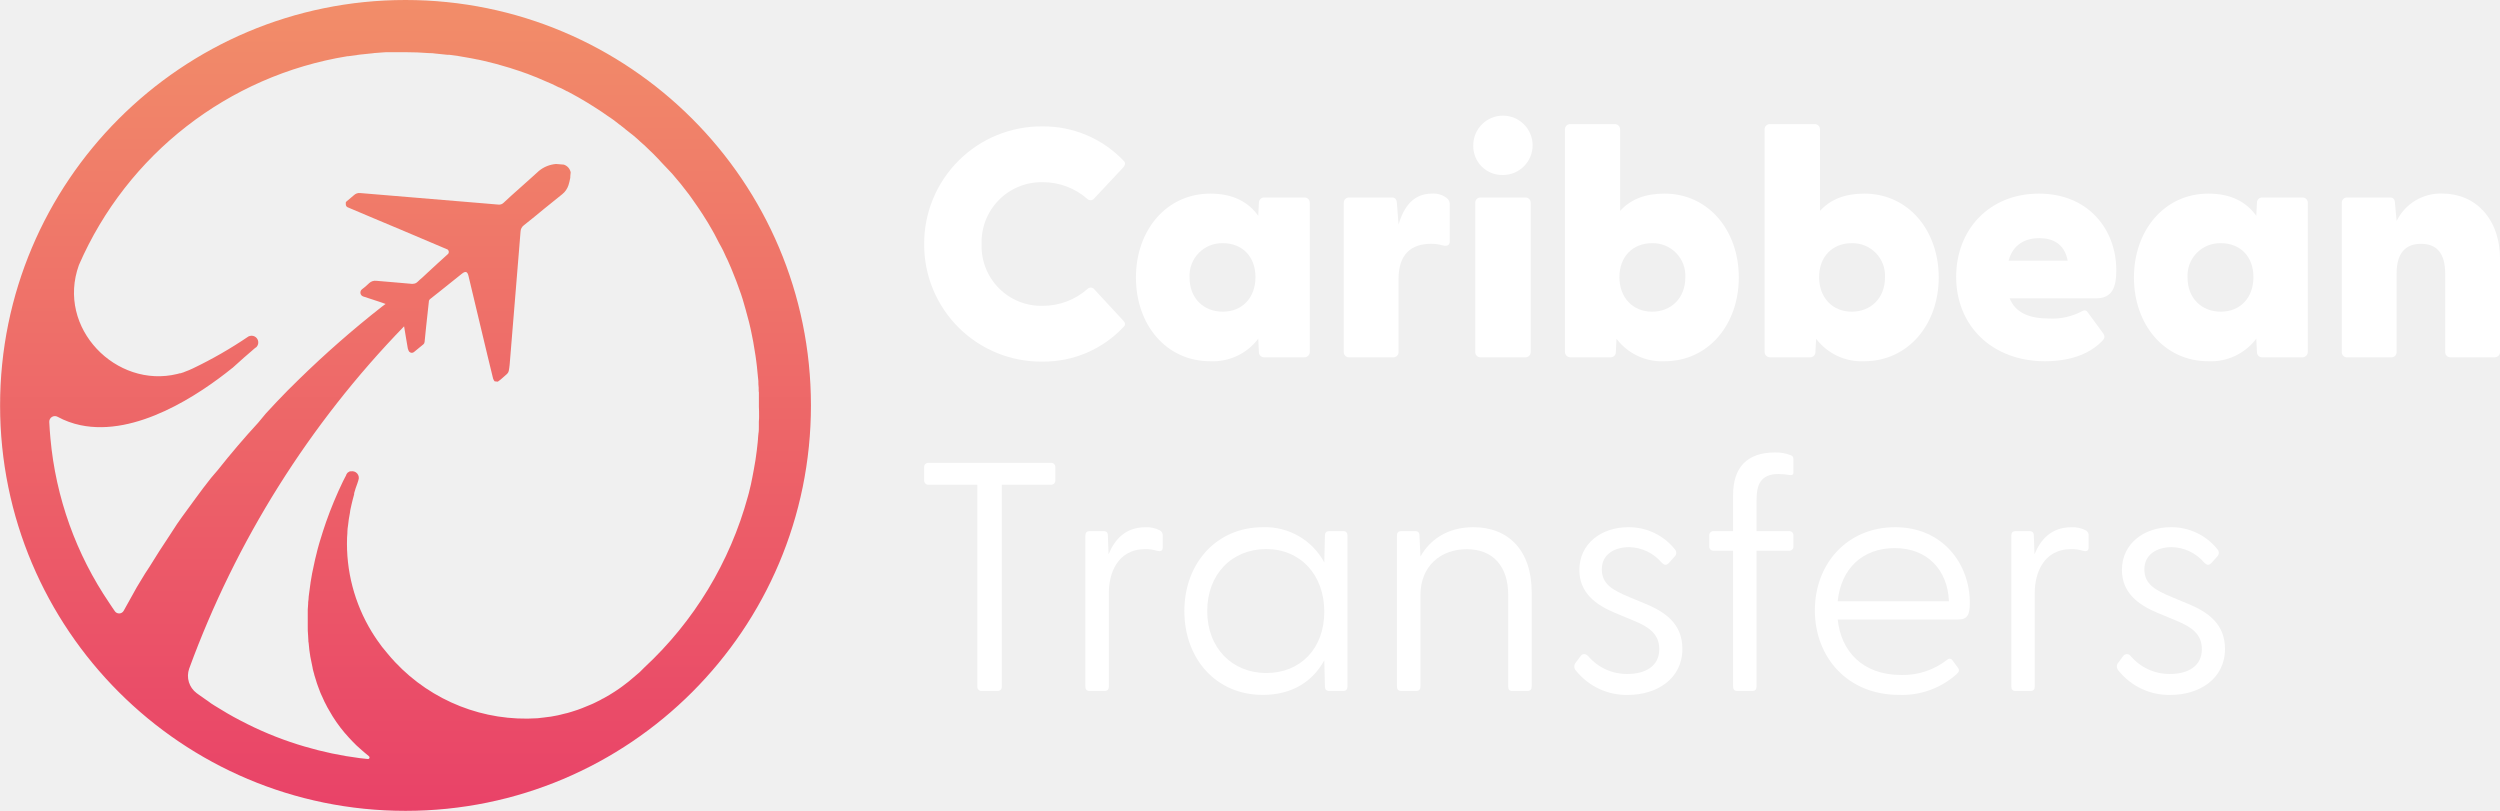
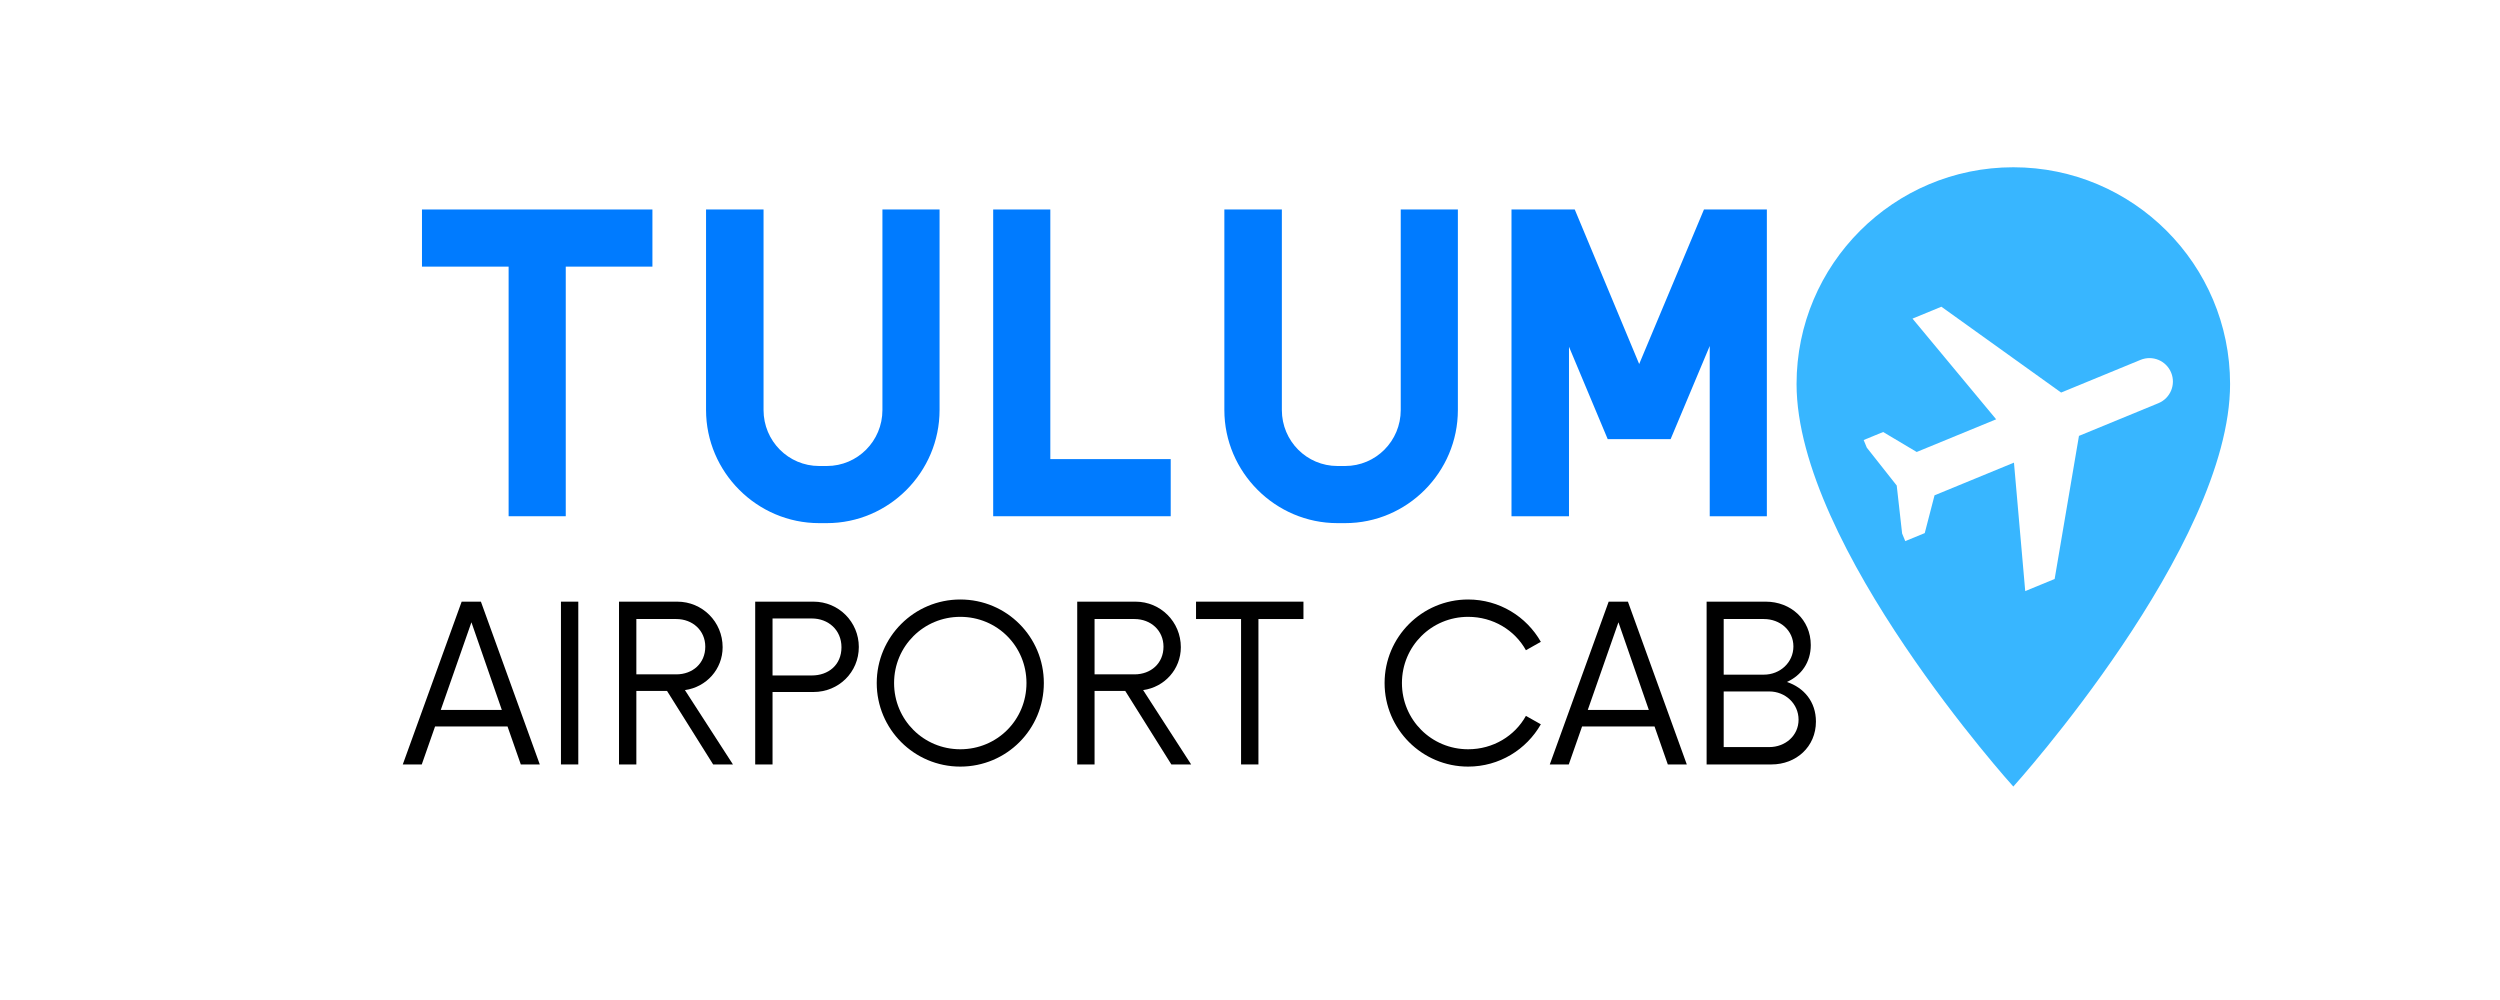
- <svg xmlns="http://www.w3.org/2000/svg" viewBox="0 0 546.71 177.32">
+ <svg xmlns="http://www.w3.org/2000/svg" width="500" zoomAndPan="magnify" viewBox="0 0 375 150" height="200" preserveAspectRatio="xMidYMid meet" version="1.0">
  <defs>
-     <style>.cls-1{fill:url(#Degradado_sin_nombre_4);}.cls-2{fill:#fff;}</style>
-     <linearGradient id="Degradado_sin_nombre_4" x1="88.67" y1="-20.39" x2="88.67" y2="194.1" gradientUnits="userSpaceOnUse">
-       <stop offset="0" stop-color="#f39669" />
-       <stop offset="1" stop-color="#e83b68" />
-     </linearGradient>
+     <g />
+     <clipPath id="e0e1328c21">
+       <path d="M 285.34 31.73 L 327.945 31.73 L 327.945 74.34 L 285.34 74.34 Z M 285.34 31.73 " clip-rule="nonzero" />
+     </clipPath>
+     <clipPath id="afbfe3d78d">
+       <path d="M 306.645 31.73 C 294.879 31.73 285.34 41.27 285.34 53.035 C 285.34 64.801 294.879 74.34 306.645 74.34 C 318.41 74.34 327.945 64.801 327.945 53.035 C 327.945 41.27 318.41 31.73 306.645 31.73 Z M 306.645 31.73 " clip-rule="nonzero" />
+     </clipPath>
+     <clipPath id="c84da3ee19">
+       <path d="M 269.484 25.09 L 334.734 25.09 L 334.734 118 L 269.484 118 Z M 269.484 25.09 " clip-rule="nonzero" />
+     </clipPath>
+     <clipPath id="a5ecab7e99">
+       <path d="M 279 46 L 326 46 L 326 89 L 279 89 Z M 279 46 " clip-rule="nonzero" />
+     </clipPath>
+     <clipPath id="ae5ec8f9f2">
+       <path d="M 317.195 35.297 L 334.031 76.219 L 291.031 93.91 L 274.195 52.988 Z M 317.195 35.297 " clip-rule="nonzero" />
+     </clipPath>
+     <clipPath id="d39e5e2664">
+       <path d="M 317.195 35.297 L 334.031 76.219 L 291.031 93.91 L 274.195 52.988 Z M 317.195 35.297 " clip-rule="nonzero" />
+     </clipPath>
  </defs>
-   <g id="Capa_2" data-name="Capa 2">
-     <g id="Capa_1-2" data-name="Capa 1">
-       <path class="cls-1" d="M88.67,0a88.66,88.66,0,1,0,88.67,88.65A88.67,88.67,0,0,0,88.67,0ZM166,91c0,.39,0,.76-.05,1.15,0,.1,0,.17,0,.24,0,.34,0,.67,0,1s0,1-.09,1.41a5.33,5.33,0,0,1-.07.72c0,.39-.07.78-.09,1.18l-.21,1.87c-.16,1.34-.37,2.68-.62,4s-.42,2.29-.67,3.42c-.1.37-.19.79-.28,1.16s-.23,1-.37,1.43A79.56,79.56,0,0,1,140.88,146l-1,1c-.81.69-1.62,1.39-2.43,2.06l0,0c-.44.35-.88.67-1.31,1s-.79.56-1.18.83c-.21.14-.4.28-.6.4l-.93.58a.67.67,0,0,1-.14.09l-1.24.71a1.6,1.6,0,0,1-.35.17,8.06,8.06,0,0,1-1,.53l-.5.25c-.33.16-.65.33-1,.46-.65.28-1.28.54-1.92.79-.35.14-.67.25-1,.37s-1,.32-1.43.46a14.62,14.62,0,0,1-1.48.39c-.46.14-1,.24-1.43.35a24.92,24.92,0,0,1-2.94.46c-.48.07-1,.12-1.45.17a39.21,39.21,0,0,1-31.13-12.25c-.58-.6-1.14-1.27-1.69-1.92a31.42,31.42,0,0,1-2.31-3c-.37-.55-.76-1.13-1.11-1.71a37,37,0,0,1-5.41-20.66c0-.3.05-.65.07-1v-.25c0-.47.07-.93.14-1.37a27.68,27.68,0,0,1,.42-2.79c0-.28.09-.56.13-.83s.17-.7.24-1.07.13-.55.2-.83.21-.76.3-1.13a.45.45,0,0,0,.05-.19s0-.07,0-.09a.29.29,0,0,1,0-.14c.21-.71.42-1.43.7-2.12.07-.24.16-.49.23-.72a1.45,1.45,0,0,0-1.67-1.92.32.32,0,0,0-.18,0,.62.62,0,0,0-.28.14.74.74,0,0,0-.21.13l-.09.1a2.59,2.59,0,0,0-.21.3s0,0,0,.07a2.24,2.24,0,0,0-.1.21c-.13.23-.34.64-.62,1.2,0,0,0,0,0,0a86.56,86.56,0,0,0-3.72,8.94c-.21.63-.44,1.27-.65,1.94s-.53,1.67-.79,2.55c-.09.34-.18.69-.3,1.06s-.2.83-.32,1.27-.21.86-.32,1.29-.19.79-.26,1.21c-.3,1.24-.53,2.54-.74,3.86,0,.23-.07.43-.09.67-.12.78-.23,1.59-.32,2.42,0,.42-.07.86-.12,1.27,0,.1,0,.17,0,.23,0,.44-.07.91-.09,1.34s0,.65,0,1c0,.64,0,1.29,0,1.94v.9c0,.48,0,1.27.07,1.75l.06,1.07c0,.23,0,.46.07.69a29.61,29.61,0,0,0,.37,3c.1.42.17.86.26,1.28s.16.83.25,1.22c0,.05,0,.05,0,.07.11.42.2.85.34,1.27v.07c.12.35.21.72.33,1.06.16.53.32,1.07.53,1.6s.3.81.46,1.22a1,1,0,0,1,.11.26c.17.39.35.78.54,1.18a11,11,0,0,0,.53,1.1,16.3,16.3,0,0,0,.81,1.48c.23.42.46.81.71,1.21a31.24,31.24,0,0,0,3.61,4.71c.21.23.41.46.65.69l.92.93c.25.25.51.48.79.71s.6.56.92.81c.14.14.58.49,1,.83a.41.41,0,0,1,.09.1.26.26,0,0,1,.09.23.32.32,0,0,1-.3.32l-.11,0c-.63-.05-1.34-.14-1.74-.19a76.87,76.87,0,0,1-12.06-2.54,74.78,74.78,0,0,1-12.43-4.87l0,0c-.53-.25-1.08-.53-1.59-.81-1.94-1-3.81-2.1-5.64-3.25-.51-.31-1-.63-1.46-1a3.11,3.11,0,0,0-.44-.3c-.5-.35-1-.7-1.52-1.07l-.51-.37a4.72,4.72,0,0,1-1.64-5.36A212.18,212.18,0,0,1,88.37,71.36c.23,1.53.51,3,.76,4.55a2.33,2.33,0,0,0,.21.74.76.76,0,0,0,1.23.3c.69-.55,1.36-1.13,2.05-1.68a.78.78,0,0,0,.23-.49c.12-1.15.23-2.31.35-3.46.21-1.78.39-3.54.58-5.32v-.07a.81.81,0,0,1,.34-.58l1.9-1.5c1.66-1.32,3.33-2.66,5-4,.81-.63,1.21-.47,1.44.53.71,3.05,1.45,6.08,2.17,9.1.67,2.8,1.32,5.57,2,8.37.39,1.64.81,3.3,1.2,4.94a1.74,1.74,0,0,0,.35.61l.69.06c.74-.5,1.34-1.13,2-1.68a1.27,1.27,0,0,0,.39-.67c.09-.44.14-.88.19-1.34.69-8.6,1.41-17.24,2.12-25.84.07-1.09.16-2.15.26-3.23a1.84,1.84,0,0,1,.78-1.48c1.51-1.16,2.94-2.38,4.39-3.56s2.62-2.13,3.93-3.17a4.18,4.18,0,0,0,1.39-2,13.46,13.46,0,0,0,.39-1.61,1.33,1.33,0,0,1,0-.19c0-.32.07-.67.09-1a2.23,2.23,0,0,0-1.5-1.69l-1.69-.14a6.76,6.76,0,0,0-3.74,1.5l-1.85,1.67c-.81.74-1.64,1.48-2.45,2.19-1.16,1-2.31,2.08-3.47,3.15a1.37,1.37,0,0,1-1.13.37l-3.54-.3q-13.3-1.08-26.62-2.22a1.71,1.71,0,0,0-1.43.48c-.49.44-1,.83-1.48,1.25a.8.8,0,0,0-.28.3c0,.16,0,.32,0,.46a.71.71,0,0,0,.53.67C80,47,83.84,48.65,87.68,50.24c3.3,1.41,6.63,2.8,9.93,4.21a.66.66,0,0,1,.24,1.2c-1.46,1.34-2.92,2.63-4.37,4l-1.07,1s0,0,0,0c-.39.32-.76.67-1.11,1a1.43,1.43,0,0,1-1,.41.72.72,0,0,1-.39,0c-2.52-.24-5.06-.42-7.58-.65a1.94,1.94,0,0,0-1.57.48,15.32,15.32,0,0,1-1.64,1.41.9.9,0,0,0,.3,1.53c1.11.34,2.19.74,3.3,1.08.53.19,1.09.35,1.6.56l-.84.62A222.61,222.61,0,0,0,65.33,83l-2.45,2.42c-1.59,1.64-3.19,3.28-4.74,5l-1.66,2q-4.6,5-8.85,10.37l-1.46,1.71c-1.15,1.46-2.29,2.94-3.37,4.44l-3,4.11c-.37.53-.72,1-1.09,1.55L37,117.23c-1.48,2.2-2.89,4.42-4.27,6.66l-1,1.53c-.48.83-1.31,2.19-1.82,3l-2.87,5.16a1.14,1.14,0,0,1-1.92.09c-.39-.58-.81-1.16-1.2-1.78a76.25,76.25,0,0,1-12.89-36c-.12-1.2-.19-2.41-.26-3.63a1.23,1.23,0,0,1,1.83-1.11,18.45,18.45,0,0,0,5,1.83c12.18,2.56,26-6.68,33.26-12.55,0,0,.07,0,.09-.07,1.62-1.48,3.28-2.94,4.94-4.35,0,0,.07,0,.07,0a1.47,1.47,0,0,0-1-2.59,1.72,1.72,0,0,0-.63.16,93.18,93.18,0,0,1-12.18,7l-.83.37a9.53,9.53,0,0,1-1,.39l-.28.12c-.16,0-.32.11-.48.16a.9.9,0,0,1-.19,0c-.18.06-.39.11-.6.16-13.31,3.26-26.51-10-21.51-23.83A77.62,77.62,0,0,1,76,12.29a.5.5,0,0,0,.16,0c1.71-.25,3.42-.48,5.16-.62a3.45,3.45,0,0,1,.55-.07c.86-.07,1.71-.14,2.57-.19h.18l1,0c.23,0,.48,0,.71,0H87l1.41,0h.09c1.83,0,3.63.07,5.41.21.44,0,.86,0,1.27.09a2.94,2.94,0,0,1,.51.05c.74.07,1.46.14,2.2.23l.34,0s.07,0,.09,0c.63.1,1.25.17,1.88.26,0,0,0,0,0,0,.65.09,1.3.21,1.92.33s1.09.18,1.62.3a2.93,2.93,0,0,1,.53.11l.42.07,1.24.28c.63.16,1.25.3,1.85.46.21.05.42.12.65.16l1.22.35c.61.16,1.23.35,1.83.53.16.05.32.09.49.16l1.5.49c.37.14.71.25,1.06.37s.6.23.86.3c.5.21,1,.41,1.52.6a8.69,8.69,0,0,1,1,.41c.85.35,1.71.72,2.54,1.09a.64.64,0,0,0,.21.09l1.59.77a.1.1,0,0,1,.07,0c.56.26,1.11.53,1.64.83h0l.06,0h0c.44.25.88.48,1.32.71a2.9,2.9,0,0,1,.34.19c.58.3,1.11.62,1.67.95h0c.37.23.74.43,1.08.64.58.35,1.16.72,1.71,1.07.17.11.33.2.49.32l.12.07c.62.41,1.27.83,1.87,1.27q.38.24.69.48s0,0,.05,0a2.2,2.2,0,0,1,.18.14c.39.27.79.55,1.16.85h0l0,0,.74.58a1,1,0,0,1,.19.12,3.31,3.31,0,0,1,.3.25l.09.07.19.14c.2.18.44.35.64.53.44.35.86.69,1.27,1l.3.23,1,.86s0,0,0,0h0l.21.19a2.28,2.28,0,0,1,.39.37,4.64,4.64,0,0,1,.42.37,4,4,0,0,1,.39.34l.3.28.93.9c.3.28.62.58.92.88l.55.58c.35.34.7.71,1,1.06s.79.81,1.16,1.22L147,38c1.27,1.45,2.47,2.93,3.63,4.48.37.48.71,1,1.08,1.52.28.37.56.77.81,1.16.16.21.3.44.44.65.28.39.53.8.79,1.2l.11.18c.33.49.63,1,.93,1.48s.64,1.06.94,1.62.72,1.22,1,1.85.67,1.25,1,1.87.53,1,.76,1.55.39.83.58,1.22c.09.19.16.37.25.56.21.46.39.92.6,1.38.76,1.83,1.48,3.68,2.13,5.6.11.37.23.76.37,1.15l.23.79.41,1.43c.54,1.85,1,3.7,1.37,5.59.11.51.21,1,.3,1.53.18,1,.34,1.94.48,2.93.07.4.12.79.16,1.16.12.85.21,1.69.28,2.54.07.62.12,1.25.19,1.87v.07c0,.46,0,.9.07,1.39l0,.48c0,.21,0,.42.05.6,0,.7,0,1.83,0,2.5V89C166,89.64,166,90.29,166,91Z" />
-       <path class="cls-2" d="M202.1,53.39A25.64,25.64,0,0,1,228,27.64a24.2,24.2,0,0,1,17.76,7.56c.5.5.21,1-.14,1.43l-6.35,6.78a1,1,0,0,1-1.43.14A14.73,14.73,0,0,0,228,39.84a13.11,13.11,0,0,0-13.34,13.55A13.05,13.05,0,0,0,228,66.88a14.73,14.73,0,0,0,9.84-3.71,1,1,0,0,1,1.5.14l6.28,6.78c.35.35.64.85.14,1.35A24,24,0,0,1,228,79.08,25.58,25.58,0,0,1,202.1,53.39Z" />
-       <path class="cls-2" d="M248.41,60.67c0-10.27,6.63-18.33,16.26-18.33,4.92,0,8.28,1.78,10.49,4.85l.14-2.86a1.13,1.13,0,0,1,1.14-1.14h8.85a1.13,1.13,0,0,1,1.14,1.14V77a1.19,1.19,0,0,1-1.21,1.14h-8.78A1.13,1.13,0,0,1,275.3,77l-.14-2.93A12.44,12.44,0,0,1,264.67,79C255,79,248.41,71,248.41,60.67Zm19,7.49c4.21,0,7.14-3,7.14-7.56s-2.93-7.42-7.14-7.42a7.1,7.1,0,0,0-7.27,7.49C260.11,65.24,263.24,68.16,267.38,68.16Z" />
-       <path class="cls-2" d="M293.86,77V44.33A1.12,1.12,0,0,1,295,43.19h9.41c.57,0,1,.29,1.07,1.22l.36,4.71c1.14-3.93,3.28-6.78,7.28-6.78a4.77,4.77,0,0,1,3.21.92,1.75,1.75,0,0,1,.71,1.58v7.91c0,.86-.5,1.15-1.5.93a8.44,8.44,0,0,0-2.64-.36c-4.21,0-7.06,2.21-7.06,7.64V77a1.13,1.13,0,0,1-1.14,1.14H295A1.12,1.12,0,0,1,293.86,77Z" />
-       <path class="cls-2" d="M322.18,31.78a6.49,6.49,0,1,1,6.49,6.49A6.32,6.32,0,0,1,322.18,31.78Zm.43,12.55a1.13,1.13,0,0,1,1.14-1.14h9.84a1.13,1.13,0,0,1,1.15,1.14V77a1.13,1.13,0,0,1-1.15,1.14h-9.84A1.13,1.13,0,0,1,322.61,77Z" />
-       <path class="cls-2" d="M353.5,74.08,353.36,77a1.13,1.13,0,0,1-1.14,1.14h-8.78A1.19,1.19,0,0,1,342.23,77V28.28a1.13,1.13,0,0,1,1.14-1.14h9.77a1.13,1.13,0,0,1,1.15,1.14V46.12c2.28-2.5,5.42-3.78,9.7-3.78,9.63,0,16.26,8.06,16.26,18.33S373.62,79,364,79A12.43,12.43,0,0,1,353.5,74.08Zm7.78-5.92c4.13,0,7.27-2.92,7.27-7.49a7.1,7.1,0,0,0-7.27-7.49c-4.21,0-7.14,2.93-7.14,7.42S357.07,68.16,361.28,68.16Z" />
-       <path class="cls-2" d="M397.16,74.08,397,77a1.13,1.13,0,0,1-1.14,1.14h-8.77A1.19,1.19,0,0,1,385.89,77V28.28A1.13,1.13,0,0,1,387,27.14h9.77A1.13,1.13,0,0,1,398,28.28V46.12c2.28-2.5,5.42-3.78,9.7-3.78,9.63,0,16.27,8.06,16.27,18.33S417.28,79,407.65,79A12.44,12.44,0,0,1,397.16,74.08Zm7.78-5.92c4.14,0,7.28-2.92,7.28-7.49a7.1,7.1,0,0,0-7.28-7.49c-4.21,0-7.13,2.93-7.13,7.42S400.73,68.16,404.94,68.16Z" />
-       <path class="cls-2" d="M427.78,60.53c0-10.27,7.2-18.19,18.12-18.19,10.7,0,16.9,7.77,16.9,16.76,0,3.78-.92,6.14-4.42,6.14h-18.9c1.28,3.21,4.35,4.42,8.7,4.42a13.74,13.74,0,0,0,7.2-1.64c.57-.29.93-.14,1.29.43L460,73c.28.43.36,1-.36,1.64-2.92,3-7.42,4.36-12.41,4.36C435.69,79,427.78,71.3,427.78,60.53ZM452.17,57c-.71-3.71-3.28-4.92-6.2-4.92-3.07,0-5.78,1.36-6.71,4.92Z" />
-       <path class="cls-2" d="M466.66,60.67c0-10.27,6.64-18.33,16.27-18.33,4.92,0,8.27,1.78,10.48,4.85l.15-2.86a1.12,1.12,0,0,1,1.14-1.14h8.84a1.13,1.13,0,0,1,1.14,1.14V77a1.19,1.19,0,0,1-1.21,1.14H494.7A1.12,1.12,0,0,1,493.56,77l-.15-2.93A12.41,12.41,0,0,1,482.93,79C473.3,79,466.66,71,466.66,60.67Zm19,7.49c4.21,0,7.13-3,7.13-7.56s-2.92-7.42-7.13-7.42a7.1,7.1,0,0,0-7.28,7.49C478.36,65.24,481.5,68.16,485.64,68.16Z" />
-       <path class="cls-2" d="M512.11,77V44.33a1.13,1.13,0,0,1,1.14-1.14h9.42c.57,0,1.07.29,1.07,1.22l.36,3.92a10.73,10.73,0,0,1,10-6c7.21,0,12.63,5.42,12.63,14.48V77a1.19,1.19,0,0,1-1.21,1.14h-9.64A1.13,1.13,0,0,1,534.72,77V59.82c0-4.36-1.78-6.5-5.28-6.5s-5.34,2.14-5.34,6.5V77A1.13,1.13,0,0,1,523,78.15h-9.7A1.13,1.13,0,0,1,512.11,77Z" />
-       <path class="cls-2" d="M213.73,150.1V106H203.1a.91.91,0,0,1-1-1v-2.78a.9.9,0,0,1,1-1h26.68a.9.9,0,0,1,1,1V105a.91.91,0,0,1-1,1h-10.7V150.1a.9.9,0,0,1-1,1h-3.35A.9.9,0,0,1,213.73,150.1Z" />
-       <path class="cls-2" d="M237.35,150.1V117.15c0-.65.29-1,.93-1h3c.72,0,1,.28,1,1.07l.14,4c1.36-3.28,3.71-5.92,8.07-5.92a6.19,6.19,0,0,1,3.21.71,1.24,1.24,0,0,1,.57,1.22v2.49c0,.79-.5.93-1.29.72a8.21,8.21,0,0,0-2.49-.36c-6.28,0-8,5.57-8,9.49V150.1c0,.65-.29,1-.93,1h-3.28C237.64,151.1,237.35,150.75,237.35,150.1Z" />
-       <path class="cls-2" d="M259,133.63c0-10.42,7-18.34,17.19-18.34a14.67,14.67,0,0,1,13.41,7.7l.14-5.84c0-.65.29-1,.93-1h3.07c.64,0,.93.35.93,1V150.1c0,.65-.29,1-.93,1h-3.07c-.64,0-.93-.35-.93-1l-.14-5.7c-2.57,4.7-7.13,7.56-13.41,7.56C266,152,259,144.11,259,133.63Zm17.9,13.55c7.49,0,12.7-5.35,12.7-13.41s-5.21-13.7-12.7-13.7S264,125.56,264,133.63,269.45,147.18,276.94,147.18Z" />
-       <path class="cls-2" d="M305.49,150.1V117.15c0-.65.28-1,.93-1h3c.72,0,1,.28,1,1.07l.21,4.49c2-3.57,5.78-6.42,11.56-6.42,7.63,0,12.77,5,12.77,14.27V150.1c0,.65-.29,1-.93,1h-3.35c-.64,0-.86-.35-.86-1v-20c0-6.21-3.28-10-9.06-10s-10.13,3.78-10.13,10v20c0,.65-.28,1-.92,1h-3.28C305.77,151.1,305.49,150.75,305.49,150.1Z" />
-       <path class="cls-2" d="M344.66,146.68a1.31,1.31,0,0,1-.07-1.78l1.07-1.43c.42-.57,1.07-.57,1.64,0a11.09,11.09,0,0,0,8.56,3.92c4.06,0,7-1.78,7-5.42,0-3.28-2.21-4.85-5.49-6.2l-4.14-1.72c-4.28-1.78-7.85-4.42-7.85-9.41,0-5.78,4.85-9.35,10.7-9.35a12.86,12.86,0,0,1,10.2,4.85,1.12,1.12,0,0,1-.07,1.57L365.06,123c-.64.72-1.07.65-1.71,0a9.59,9.59,0,0,0-7.06-3.35c-3.22,0-6,1.57-6,4.85s2.43,4.57,6,6.07l3.42,1.42c4.57,1.86,8.2,4.5,8.2,9.92,0,6.56-5.63,10.06-11.91,10.06A14.14,14.14,0,0,1,344.66,146.68Z" />
-       <path class="cls-2" d="M379,150.1V120.43h-4.21a.9.9,0,0,1-1-1v-2.28a.9.9,0,0,1,1-1H379v-7.92c0-6,3.06-9.28,9.13-9.28a8.59,8.59,0,0,1,3.42.58c.5.21.64.35.64.92v2.93c0,.5-.42.57-.85.5a15.17,15.17,0,0,0-2.43-.22c-4,0-4.78,2.5-4.78,5.71v6.78h7.06a.9.9,0,0,1,1,1v2.28a.9.9,0,0,1-1,1h-7.06V150.1c0,.65-.28,1-.93,1H379.9C379.26,151.1,379,150.75,379,150.1Z" />
-       <path class="cls-2" d="M396.88,133.48c0-10.27,7.14-18.19,17.55-18.19s16.34,8,16.34,16.55c0,2.57-.5,3.64-2.57,3.64H401.88c.71,6.92,5.42,12.13,13.91,12.13a15.65,15.65,0,0,0,10.06-3.36.72.72,0,0,1,1.07.07l1.21,1.65c.5.64.21,1-.29,1.49a17.85,17.85,0,0,1-12.48,4.5C404,152,396.88,143.68,396.88,133.48Zm29.32-2c-.28-6.91-4.78-11.62-11.84-11.62s-11.77,4.49-12.48,11.62Z" />
-       <path class="cls-2" d="M439.84,150.1V117.15c0-.65.28-1,.93-1h3c.71,0,1,.28,1,1.07l.14,4c1.36-3.28,3.71-5.92,8.06-5.92a6.17,6.17,0,0,1,3.21.71,1.22,1.22,0,0,1,.57,1.22v2.49c0,.79-.5.93-1.28.72a8.27,8.27,0,0,0-2.5-.36c-6.27,0-8,5.57-8,9.49V150.1c0,.65-.28,1-.92,1h-3.28C440.12,151.1,439.84,150.75,439.84,150.1Z" />
-       <path class="cls-2" d="M463.31,146.68a1.31,1.31,0,0,1-.07-1.78l1.07-1.43a1,1,0,0,1,1.64,0,11.11,11.11,0,0,0,8.56,3.92c4.07,0,7-1.78,7-5.42,0-3.28-2.21-4.85-5.49-6.2l-4.14-1.72c-4.28-1.78-7.85-4.42-7.85-9.41,0-5.78,4.86-9.35,10.7-9.35a12.89,12.89,0,0,1,10.21,4.85,1.13,1.13,0,0,1-.08,1.57L483.71,123c-.64.72-1.07.65-1.71,0a9.58,9.58,0,0,0-7.06-3.35c-3.21,0-6,1.57-6,4.85s2.42,4.57,6,6.07l3.42,1.42c4.57,1.86,8.21,4.5,8.21,9.92,0,6.56-5.64,10.06-11.92,10.06A14.14,14.14,0,0,1,463.31,146.68Z" />
+   <rect x="-37.5" width="450" fill="#ffffff" y="-15" height="180" fill-opacity="1" />
+   <rect x="-37.5" width="450" fill="#ffffff" y="-15" height="180" fill-opacity="1" />
+   <g clip-path="url(#e0e1328c21)">
+     <g clip-path="url(#afbfe3d78d)">
+       <path fill="#38b6ff" d="M 285.34 31.73 L 327.945 31.73 L 327.945 74.34 L 285.34 74.34 Z M 285.34 31.73 " fill-opacity="1" fill-rule="nonzero" />
+     </g>
+   </g>
+   <g clip-path="url(#c84da3ee19)">
+     <path fill="#38b6ff" d="M 301.996 25.09 C 284.047 25.09 269.484 39.652 269.484 57.602 C 269.484 81.988 301.996 117.984 301.996 117.984 C 301.996 117.984 334.512 81.988 334.512 57.602 C 334.512 39.652 319.949 25.09 301.996 25.09 Z M 301.996 69.215 C 295.586 69.215 290.387 64.012 290.387 57.602 C 290.387 51.191 295.586 45.992 301.996 45.992 C 308.406 45.992 313.609 51.191 313.609 57.602 C 313.609 64.012 308.406 69.215 301.996 69.215 Z M 301.996 69.215 " fill-opacity="1" fill-rule="nonzero" />
+   </g>
+   <g clip-path="url(#a5ecab7e99)">
+     <g clip-path="url(#ae5ec8f9f2)">
+       <g clip-path="url(#d39e5e2664)">
+         <path fill="#ffffff" d="M 303.809 88.953 L 308.141 87.172 L 311.844 65.383 L 323.758 60.48 C 325.555 59.742 326.41 57.691 325.672 55.895 C 324.93 54.098 322.883 53.242 321.082 53.98 L 309.168 58.883 L 291.207 46.008 L 286.875 47.793 L 299.422 62.895 L 287.504 67.797 L 282.473 64.801 L 279.223 66.137 L 284.508 72.828 L 285.461 81.301 L 288.711 79.965 L 290.18 74.297 L 302.094 69.395 Z M 303.809 88.953 " fill-opacity="1" fill-rule="nonzero" />
+       </g>
+     </g>
+   </g>
+   <g fill="#007bff" fill-opacity="1">
+     <g transform="translate(59.26932, 77.43516)">
+       <g>
+         <path d="M 38.594 -46.012 L 4.027 -46.012 L 4.027 -37.441 L 17.023 -37.441 L 17.023 0 L 25.594 0 L 25.594 -37.441 L 38.594 -37.441 Z M 38.594 -46.012 " />
+       </g>
+     </g>
+   </g>
+   <g fill="#007bff" fill-opacity="1">
+     <g transform="translate(101.8801, 77.43516)">
+       <g>
+         <path d="M 30.484 -46.012 L 30.484 -15.934 C 30.484 -11.273 26.746 -7.535 22.145 -7.535 L 20.992 -7.535 C 16.391 -7.535 12.652 -11.273 12.652 -15.934 L 12.652 -46.012 L 4.027 -46.012 L 4.027 -15.934 C 4.027 -6.613 11.676 1.035 20.992 1.035 L 22.145 1.035 C 31.461 1.035 39.055 -6.613 39.055 -15.934 L 39.055 -46.012 Z M 30.484 -46.012 " />
+       </g>
+     </g>
+   </g>
+   <g fill="#007bff" fill-opacity="1">
+     <g transform="translate(144.9509, 77.43516)">
+       <g>
+         <path d="M 12.598 -8.57 L 12.598 -46.012 L 4.027 -46.012 L 4.027 0 L 30.656 0 L 30.656 -8.57 Z M 12.598 -8.57 " />
+       </g>
+     </g>
+   </g>
+   <g fill="#007bff" fill-opacity="1">
+     <g transform="translate(179.6261, 77.43516)">
+       <g>
+         <path d="M 30.484 -46.012 L 30.484 -15.934 C 30.484 -11.273 26.746 -7.535 22.145 -7.535 L 20.992 -7.535 C 16.391 -7.535 12.652 -11.273 12.652 -15.934 L 12.652 -46.012 L 4.027 -46.012 L 4.027 -15.934 C 4.027 -6.613 11.676 1.035 20.992 1.035 L 22.145 1.035 C 31.461 1.035 39.055 -6.613 39.055 -15.934 L 39.055 -46.012 Z M 30.484 -46.012 " />
+       </g>
+     </g>
+   </g>
+   <g fill="#007bff" fill-opacity="1">
+     <g transform="translate(222.6969, 77.43516)">
+       <g>
+         <path d="M 42.332 -46.012 L 32.898 -46.012 L 23.18 -22.832 L 13.516 -46.012 L 4.027 -46.012 L 4.027 0 L 12.652 0 L 12.652 -25.422 L 18.461 -11.562 L 27.895 -11.562 L 33.762 -25.535 L 33.762 0 L 42.332 0 Z M 42.332 -46.012 " />
+       </g>
+     </g>
+   </g>
+   <g fill="#007bff" fill-opacity="1">
+     <g transform="translate(269.0489, 77.43516)">
+       <g />
+     </g>
+   </g>
+   <g fill="#000000" fill-opacity="1">
+     <g transform="translate(60.41695, 114.6667)">
+       <g>
+         <path d="M 17.703 0 L 20.551 0 L 11.719 -24.418 L 8.832 -24.418 L 0 0 L 2.848 0 L 4.844 -5.699 L 15.711 -5.699 Z M 5.699 -8.18 L 10.297 -21.324 L 14.855 -8.18 Z M 5.699 -8.18 " />
+       </g>
+     </g>
+   </g>
+   <g fill="#000000" fill-opacity="1">
+     <g transform="translate(80.96712, 114.6667)">
+       <g>
+         <path d="M 3.176 0 L 5.777 0 L 5.777 -24.418 L 3.176 -24.418 Z M 3.176 0 " />
+       </g>
+     </g>
+   </g>
+   <g fill="#000000" fill-opacity="1">
+     <g transform="translate(89.87898, 114.6667)">
+       <g>
+         <path d="M 12.859 -11.152 C 16.074 -11.598 18.516 -14.285 18.516 -17.582 C 18.516 -21.406 15.465 -24.418 11.719 -24.418 L 2.973 -24.418 L 2.973 0 L 5.574 0 L 5.574 -11.027 L 10.176 -11.027 L 17.094 0 L 20.062 0 Z M 5.574 -13.512 L 5.574 -21.812 L 11.559 -21.812 C 14 -21.812 15.914 -20.105 15.914 -17.664 C 15.914 -15.18 14.039 -13.512 11.559 -13.512 Z M 5.574 -13.512 " />
+       </g>
+     </g>
+   </g>
+   <g fill="#000000" fill-opacity="1">
+     <g transform="translate(110.3071, 114.6667)">
+       <g>
+         <path d="M 11.719 -24.418 L 2.973 -24.418 L 2.973 0 L 5.574 0 L 5.574 -10.867 L 11.719 -10.867 C 15.504 -10.867 18.516 -13.836 18.516 -17.621 C 18.516 -21.367 15.504 -24.418 11.719 -24.418 Z M 11.477 -13.348 L 5.574 -13.348 L 5.574 -21.895 L 11.477 -21.895 C 13.918 -21.895 15.914 -20.188 15.914 -17.582 C 15.914 -14.895 13.918 -13.348 11.477 -13.348 Z M 11.477 -13.348 " />
+       </g>
+     </g>
+   </g>
+   <g fill="#000000" fill-opacity="1">
+     <g transform="translate(129.5144, 114.6667)">
+       <g>
+         <path d="M 14.527 0.324 C 21.488 0.324 27.062 -5.289 27.062 -12.211 C 27.062 -19.129 21.488 -24.742 14.527 -24.742 C 7.609 -24.742 1.996 -19.129 1.996 -12.211 C 1.996 -5.289 7.609 0.324 14.527 0.324 Z M 14.527 -2.277 C 9.035 -2.277 4.598 -6.676 4.598 -12.211 C 4.598 -17.742 9.035 -22.141 14.527 -22.141 C 20.062 -22.141 24.457 -17.742 24.457 -12.211 C 24.457 -6.676 20.062 -2.277 14.527 -2.277 Z M 14.527 -2.277 " />
+       </g>
+     </g>
+   </g>
+   <g fill="#000000" fill-opacity="1">
+     <g transform="translate(158.6101, 114.6667)">
+       <g>
+         <path d="M 12.859 -11.152 C 16.074 -11.598 18.516 -14.285 18.516 -17.582 C 18.516 -21.406 15.465 -24.418 11.719 -24.418 L 2.973 -24.418 L 2.973 0 L 5.574 0 L 5.574 -11.027 L 10.176 -11.027 L 17.094 0 L 20.062 0 Z M 5.574 -13.512 L 5.574 -21.812 L 11.559 -21.812 C 14 -21.812 15.914 -20.105 15.914 -17.664 C 15.914 -15.18 14.039 -13.512 11.559 -13.512 Z M 5.574 -13.512 " />
+       </g>
+     </g>
+   </g>
+   <g fill="#000000" fill-opacity="1">
+     <g transform="translate(179.0382, 114.6667)">
+       <g>
+         <path d="M 16.48 -24.418 L 0.367 -24.418 L 0.367 -21.812 L 7.121 -21.812 L 7.121 0 L 9.727 0 L 9.727 -21.812 L 16.48 -21.812 Z M 16.48 -24.418 " />
+       </g>
+     </g>
+   </g>
+   <g fill="#000000" fill-opacity="1">
+     <g transform="translate(195.8853, 114.6667)">
+       <g />
+     </g>
+   </g>
+   <g fill="#000000" fill-opacity="1">
+     <g transform="translate(205.6924, 114.6667)">
+       <g>
+         <path d="M 14.527 0.324 C 19.207 0.324 23.277 -2.238 25.434 -6.023 L 23.195 -7.285 C 21.527 -4.273 18.273 -2.277 14.527 -2.277 C 9.035 -2.277 4.598 -6.676 4.598 -12.211 C 4.598 -17.742 9.035 -22.141 14.527 -22.141 C 18.273 -22.141 21.527 -20.145 23.195 -17.133 L 25.434 -18.395 C 23.277 -22.18 19.207 -24.742 14.527 -24.742 C 7.609 -24.742 1.996 -19.129 1.996 -12.211 C 1.996 -5.289 7.609 0.324 14.527 0.324 Z M 14.527 0.324 " />
+       </g>
+     </g>
+   </g>
+   <g fill="#000000" fill-opacity="1">
+     <g transform="translate(232.4686, 114.6667)">
+       <g>
+         <path d="M 17.703 0 L 20.551 0 L 11.719 -24.418 L 8.832 -24.418 L 0 0 L 2.848 0 L 4.844 -5.699 L 15.711 -5.699 Z M 5.699 -8.18 L 10.297 -21.324 L 14.855 -8.18 Z M 5.699 -8.18 " />
+       </g>
+     </g>
+   </g>
+   <g fill="#000000" fill-opacity="1">
+     <g transform="translate(253.0188, 114.6667)">
+       <g>
+         <path d="M 15.016 -12.371 C 17.176 -13.348 18.598 -15.301 18.598 -17.906 C 18.598 -21.73 15.586 -24.418 11.844 -24.418 L 2.973 -24.418 L 2.973 0 L 12.699 0 C 16.402 0 19.371 -2.645 19.371 -6.43 C 19.371 -9.402 17.582 -11.516 15.016 -12.371 Z M 15.992 -17.703 C 15.992 -15.301 14 -13.469 11.559 -13.469 L 5.535 -13.469 L 5.535 -21.812 L 11.559 -21.812 C 14 -21.812 15.992 -20.105 15.992 -17.703 Z M 12.371 -2.605 L 5.535 -2.605 L 5.535 -10.949 L 12.371 -10.949 C 14.773 -10.949 16.766 -9.117 16.766 -6.715 C 16.766 -4.312 14.773 -2.605 12.371 -2.605 Z M 12.371 -2.605 " />
+       </g>
    </g>
  </g>
</svg>
